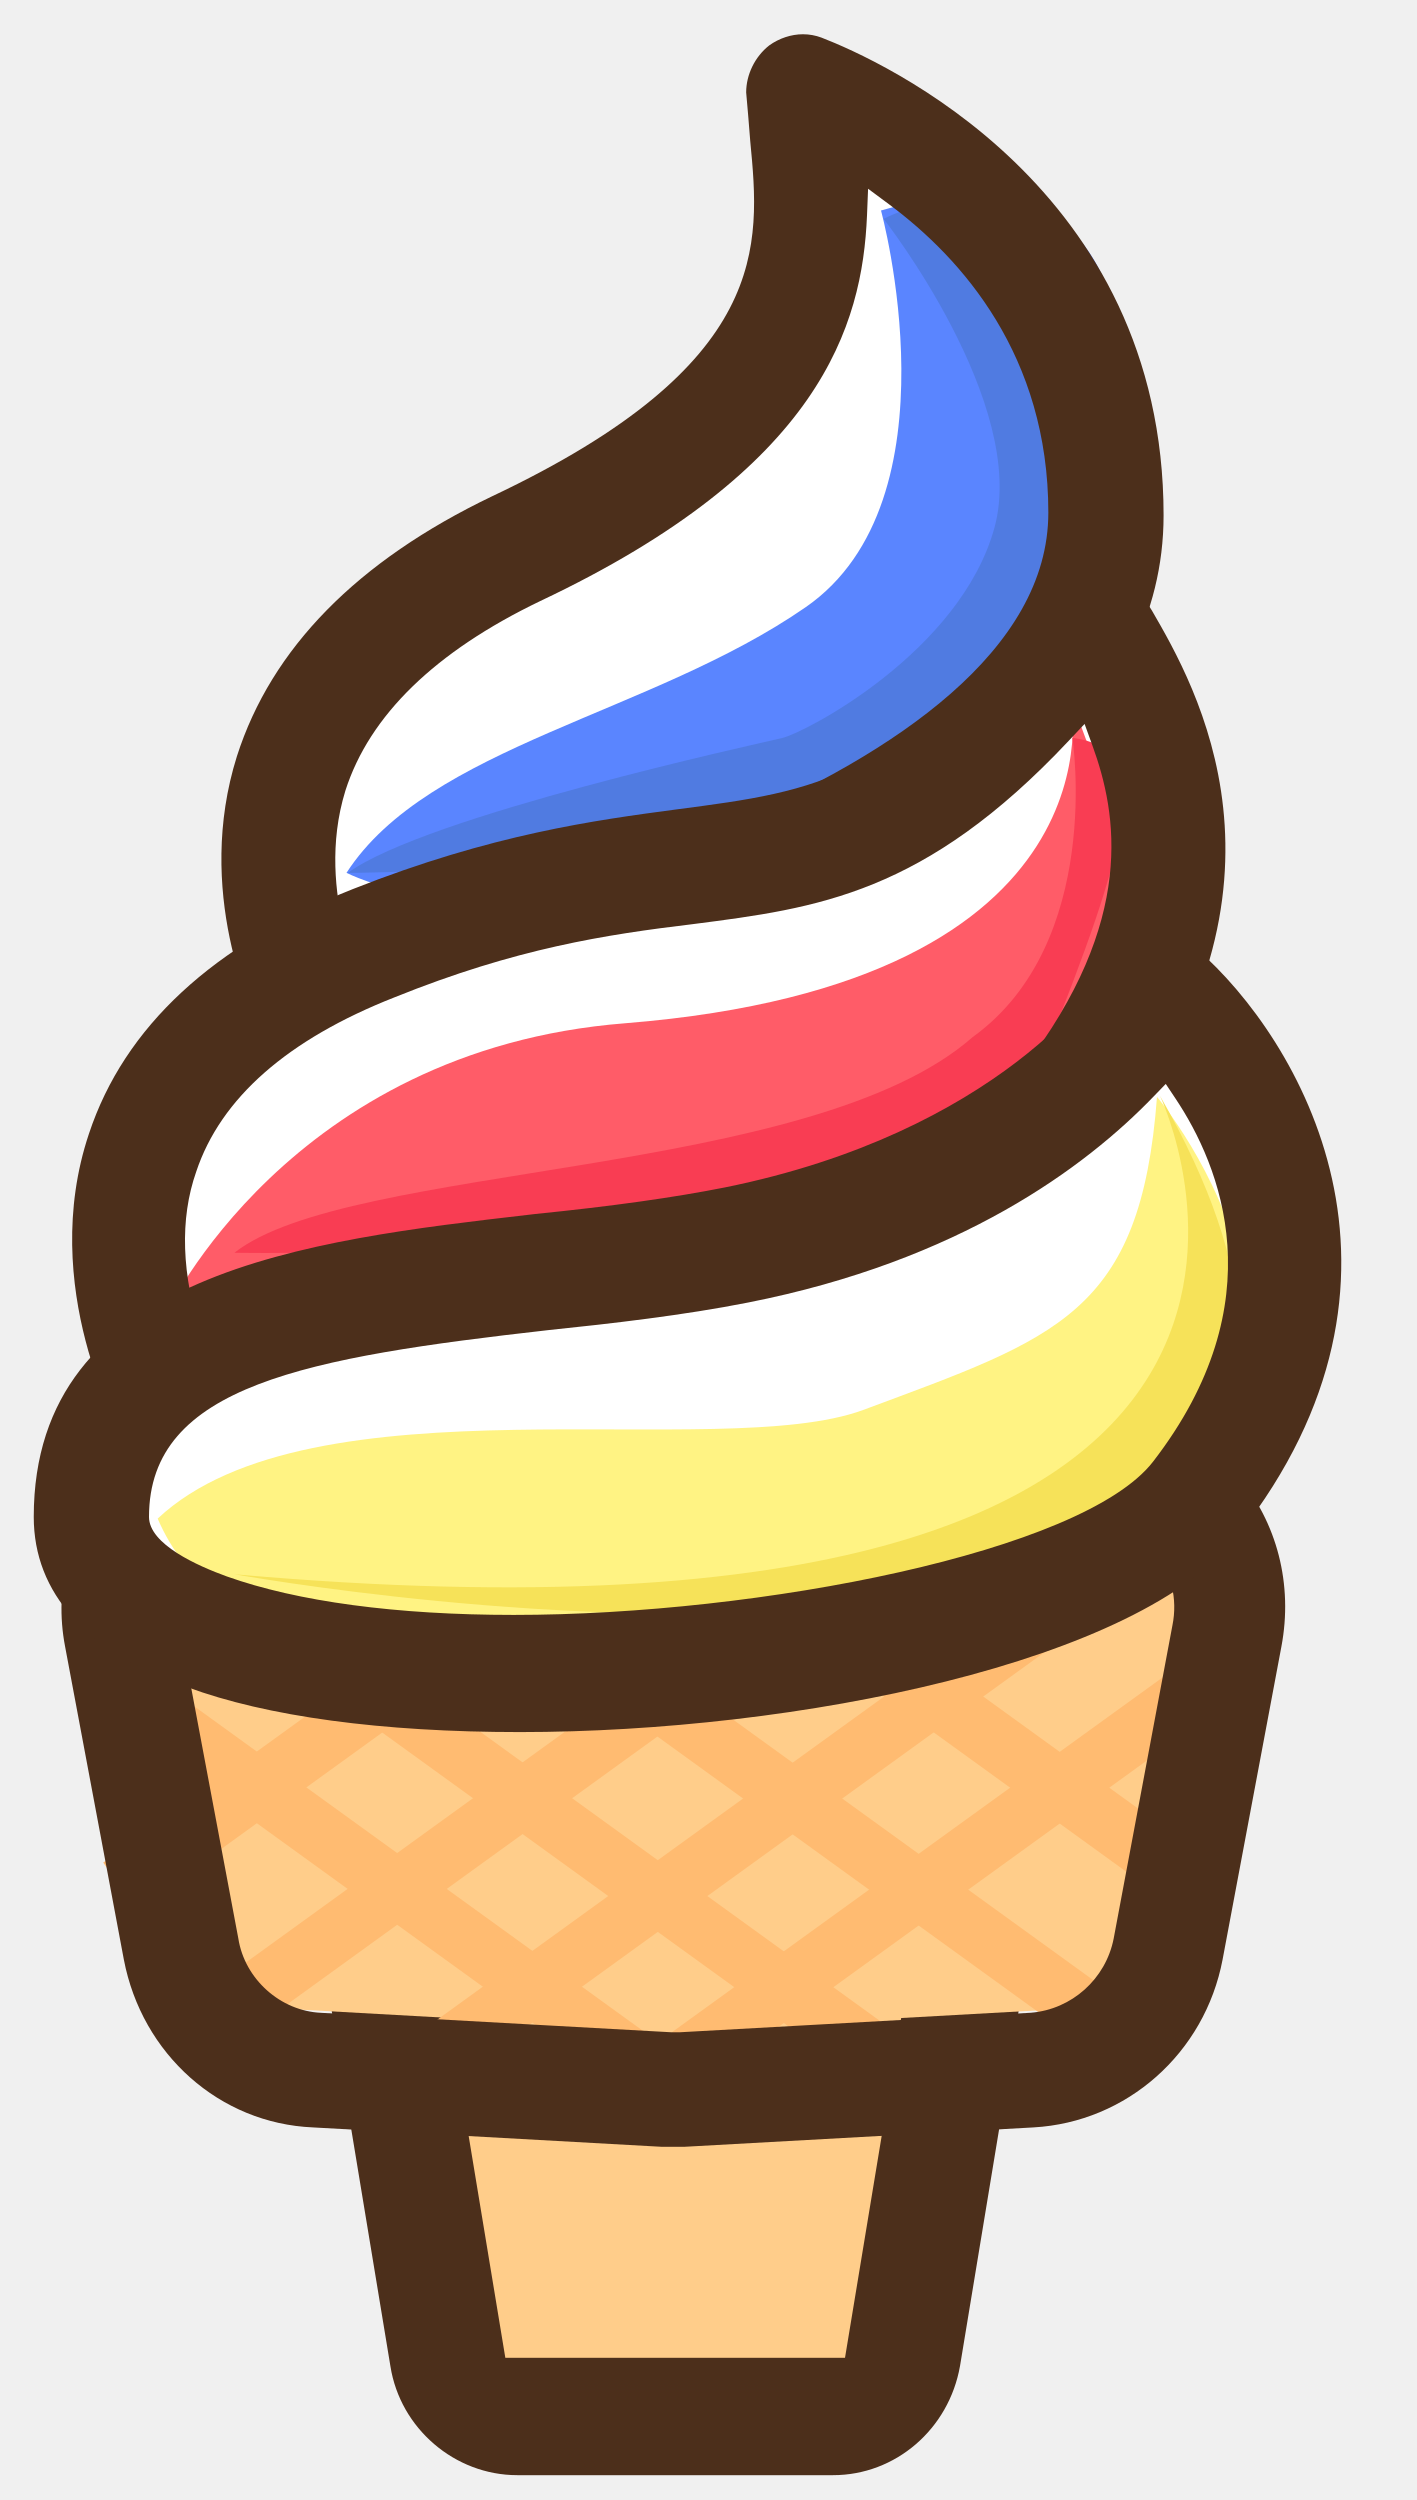
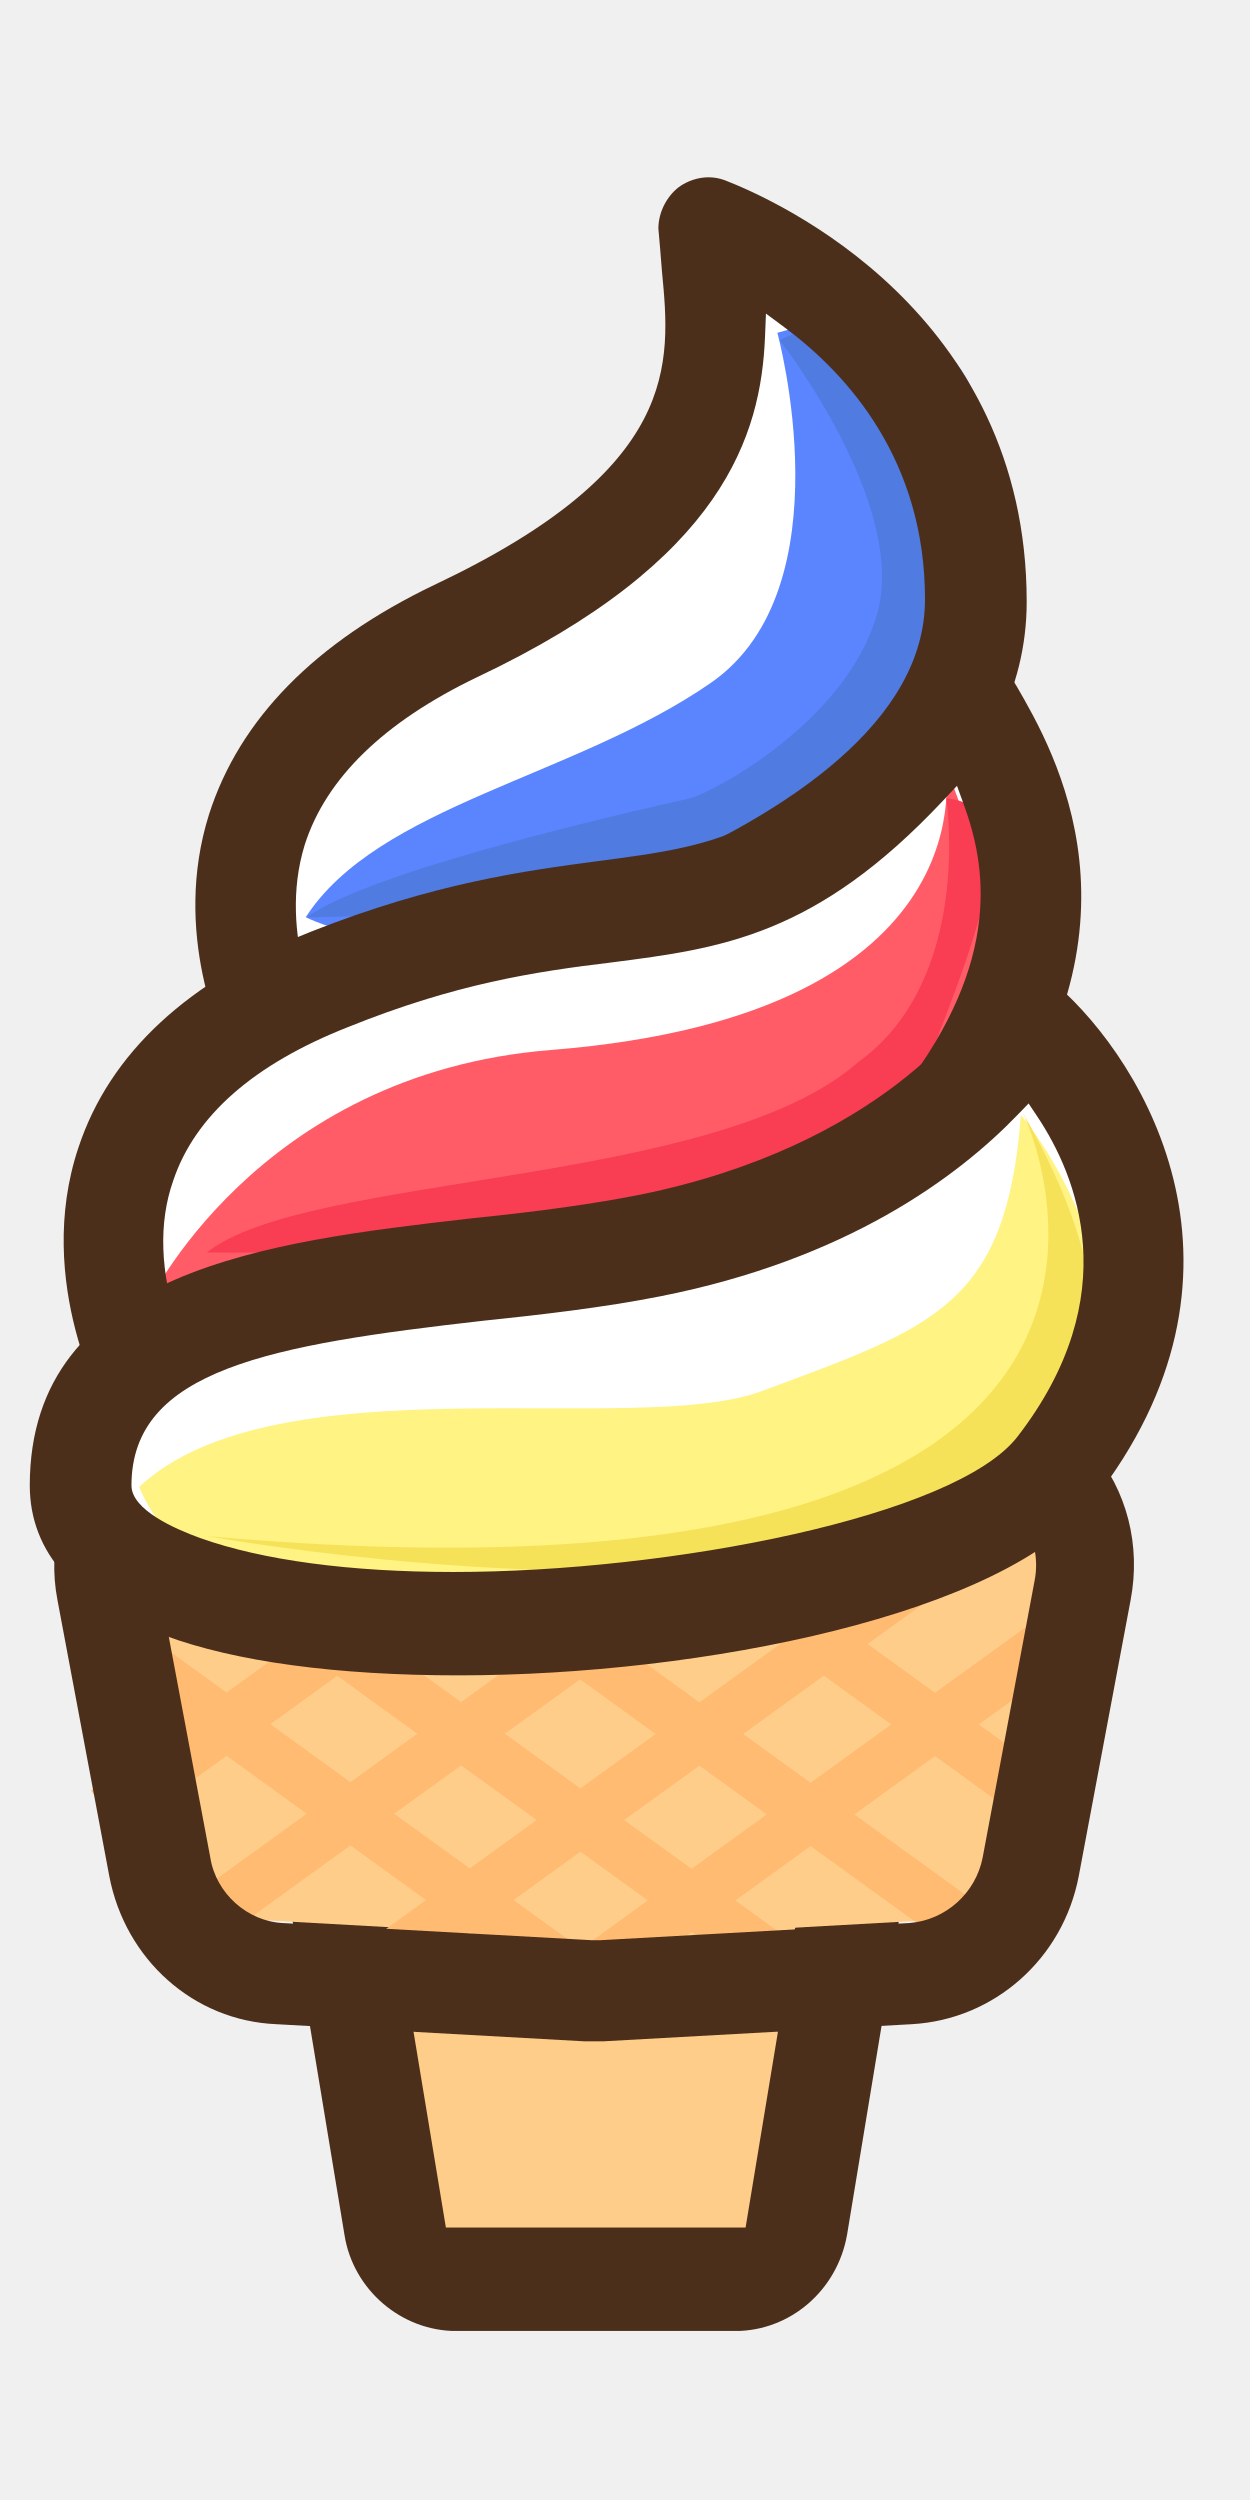
- <svg xmlns="http://www.w3.org/2000/svg" width="17" height="30" viewBox="0 0 17 30" fill="none">
+ <svg xmlns="http://www.w3.org/2000/svg" width="17" height="34" viewBox="0 0 17 30" fill="none">
  <g id="Icecream" clip-path="url(#clip0_1_8917)">
    <path id="Vector" d="M3.747 12.077C3.747 12.077 1.844 8.654 6.175 6.584C10.506 4.513 9.653 2.393 9.62 1.091C9.62 1.091 13.262 2.36 13.262 6.15C13.262 10.541 3.747 12.077 3.747 12.077Z" fill="white" />
    <path id="Vector_2" d="M10.572 2.526C10.572 2.526 11.524 5.999 9.67 7.285C7.816 8.571 5.142 8.954 4.158 10.474C4.158 10.474 5.552 11.192 7.767 10.624C9.982 10.057 13.263 6.684 13.263 6.684C13.263 6.684 14.674 1.307 10.572 2.526Z" fill="#5A85FF" />
    <path id="Vector_3" d="M10.604 2.627C10.604 2.627 12.343 4.848 11.933 6.334C11.523 7.82 9.669 8.788 9.39 8.855C9.112 8.922 5.109 9.79 4.173 10.475C4.173 10.475 8.57 10.441 9.801 9.757C11.047 9.072 13.721 7.269 13.114 5.833C12.508 4.397 11.95 1.909 10.604 2.627Z" fill="#507BE1" />
    <path id="Vector_4" d="M3.902 12.787C3.837 12.774 3.794 12.774 3.748 12.774C3.502 12.774 3.276 12.641 3.158 12.428C3.014 12.147 2.334 10.691 2.843 9.075C3.257 7.78 4.287 6.731 5.904 5.956C9.258 4.37 9.123 2.949 9.003 1.695C8.987 1.478 8.97 1.294 8.954 1.109C8.954 0.897 9.058 0.68 9.232 0.544C9.349 0.46 9.494 0.411 9.636 0.411C9.712 0.411 9.787 0.425 9.857 0.451C10.559 0.723 13.963 2.242 13.963 6.184C13.963 11.04 4.633 12.667 3.902 12.787ZM10.404 2.587C10.348 3.904 9.852 5.62 6.482 7.213C5.22 7.82 4.434 8.585 4.145 9.487C3.949 10.12 4.026 10.732 4.125 11.135L4.164 11.295L4.323 11.263C5.168 11.088 12.58 9.466 12.58 6.151C12.58 4.269 11.543 3.103 10.673 2.455L10.417 2.265L10.404 2.587Z" fill="#4C2F1B" />
    <path id="Vector_5" d="M2.055 16.851C2.055 16.851 -0.094 13.144 4.5 11.308C8.864 9.555 9.881 11.274 13.014 7.284C13.457 8.102 15.049 10.373 12.834 13.228C11.866 14.48 4.336 16.918 2.055 16.851Z" fill="white" />
    <path id="Vector_6" d="M12.851 8.388C12.851 8.388 13.54 11.794 7.503 12.279C3.467 12.596 1.991 15.768 1.991 15.768L11.293 14.115L13.983 11.427L12.851 8.388Z" fill="#FF5C68" />
    <path id="Vector_7" d="M6.208 29.008C5.798 29.008 5.437 28.707 5.371 28.29L4.452 22.73C4.403 22.48 4.485 22.212 4.649 22.029C4.813 21.828 5.043 21.728 5.305 21.728H10.932C11.178 21.728 11.425 21.845 11.589 22.029C11.753 22.229 11.818 22.48 11.786 22.73L10.867 28.29C10.801 28.707 10.44 29.008 10.03 29.008H6.208Z" fill="#FFCD8A" />
    <path id="Vector_8" d="M6.207 29.702C5.457 29.702 4.802 29.14 4.685 28.395L3.766 22.833C3.691 22.361 3.815 21.895 4.104 21.556C4.408 21.201 4.839 20.998 5.289 20.998H10.916C11.366 20.998 11.797 21.201 12.1 21.556C12.389 21.909 12.514 22.376 12.438 22.834L11.52 28.393C11.386 29.151 10.745 29.702 9.997 29.702H6.207V29.702ZM6.064 28.294H10.14L11.116 22.389H5.088L6.064 28.294Z" fill="#4C2F1B" />
    <path id="Vector_9" d="M12.575 24.118L8.162 24.364H8.058L3.645 24.118C3.214 24.101 2.835 23.767 2.766 23.328L2.025 19.381C1.922 18.785 2.37 18.223 2.956 18.223H13.264C13.868 18.223 14.316 18.785 14.195 19.381L13.454 23.329C13.368 23.767 13.006 24.083 12.575 24.118Z" fill="#FFCD8A" />
    <path id="Vector_10" d="M1.237 20.544L1.636 19.973L8.683 25.07L8.284 25.642L1.237 20.544ZM3.55 20.041L3.949 19.469L10.996 24.567L10.597 25.138L3.55 20.041ZM6.195 19.613L6.594 19.042L13.641 24.139L13.242 24.711L6.195 19.613ZM8.031 18.493L8.43 17.922L14.541 22.342L14.142 22.914L8.031 18.493Z" fill="#FFBB71" />
    <path id="Vector_11" d="M7.104 25.08L14.152 19.984L14.551 20.556L7.503 25.652L7.104 25.08ZM4.799 24.56L13.518 18.255L13.918 18.826L5.198 25.132L4.799 24.56ZM2.129 24.144L9.176 19.047L9.575 19.619L2.528 24.716L2.129 24.144ZM1.239 22.351L7.351 17.931L7.75 18.503L1.638 22.923L1.239 22.351Z" fill="#FFBB71" />
    <path id="Vector_12" d="M7.948 25.762L3.757 25.529C2.637 25.482 1.704 24.654 1.486 23.514L0.781 19.758C0.644 19.046 0.835 18.3 1.304 17.712C1.784 17.129 2.454 16.807 3.19 16.807H13.017C13.746 16.807 14.432 17.144 14.851 17.707C15.328 18.271 15.517 19.016 15.377 19.758L14.671 23.515C14.457 24.638 13.523 25.466 12.401 25.529L8.205 25.762H7.948ZM3.206 18.199C2.895 18.199 2.6 18.34 2.395 18.589C2.185 18.844 2.097 19.177 2.153 19.503L2.86 23.262C2.936 23.748 3.365 24.134 3.856 24.154L8.053 24.387L8.161 24.387L12.37 24.153C12.862 24.113 13.269 23.747 13.364 23.263L14.069 19.505C14.134 19.186 14.054 18.856 13.85 18.601C13.645 18.345 13.342 18.199 13.017 18.199H3.206Z" fill="#4C2F1B" />
    <path id="Vector_13" d="M12.869 8.855C12.869 8.855 13.247 11.309 11.672 12.445C9.736 14.148 4.191 13.947 2.813 15.033C2.813 15.033 11.508 15.216 12.525 12.678C13.542 10.14 13.87 8.972 12.869 8.855Z" fill="#F93D53" />
    <path id="Vector_14" d="M2.04 17.566C1.811 17.566 1.6 17.437 1.462 17.213C1.446 17.188 0.449 15.447 1.068 13.603C1.493 12.322 2.558 11.335 4.234 10.669C5.906 10.008 7.14 9.843 8.132 9.711C9.827 9.489 10.76 9.366 12.59 7.043C12.717 6.878 12.903 6.785 13.102 6.785C13.127 6.785 13.151 6.786 13.176 6.789C13.412 6.804 13.615 6.94 13.717 7.146C13.741 7.186 13.755 7.211 13.77 7.237C13.788 7.27 13.807 7.303 13.826 7.332C14.344 8.227 15.732 10.626 13.374 13.675C12.174 15.221 4.51 17.566 2.122 17.566H2.04V17.566ZM12.827 8.887C11.095 10.732 9.808 10.897 8.319 11.089C7.264 11.216 6.195 11.379 4.734 11.968C3.451 12.473 2.65 13.176 2.355 14.059C2.155 14.629 2.177 15.296 2.421 16.04L2.463 16.17L2.597 16.157C5.233 15.909 11.567 13.726 12.279 12.82C13.641 11.046 13.405 9.759 13.109 8.946L13.015 8.687L12.827 8.887Z" fill="#4C2F1B" />
    <path id="Vector_15" d="M13.688 11.927C13.688 11.927 12.704 14.164 8.848 14.949C5.748 15.567 1.105 15.166 1.088 18.205C1.088 21.094 12.9 20.593 14.36 17.988C16.477 14.198 13.688 11.927 13.688 11.927Z" fill="white" />
    <path id="Vector_16" d="M1.892 18.223C3.746 16.486 8.635 17.555 10.357 16.92C12.687 16.052 13.688 15.768 13.884 13.163C13.884 13.163 16.87 16.686 13.048 19.057C10.833 20.393 3.221 21.345 1.892 18.223Z" fill="#FFF383" />
    <path id="Vector_17" d="M13.919 13.148C13.919 13.148 17.283 20.177 2.813 18.891C2.829 18.891 18.874 21.813 13.919 13.148Z" fill="#F6E259" />
    <path id="Vector_18" d="M6.239 20.785C4.578 20.785 3.198 20.598 2.246 20.245C1.04 19.824 0.405 19.118 0.405 18.203C0.405 15.264 3.699 14.883 6.346 14.577L6.422 14.568C7.344 14.475 8.09 14.37 8.699 14.249C11.948 13.591 13.229 11.807 13.339 11.522L13.325 11.577C13.428 11.393 13.598 11.269 13.801 11.227C13.838 11.219 13.876 11.216 13.913 11.216C14.069 11.216 14.234 11.28 14.365 11.391C15.595 12.467 17.286 15.322 14.866 18.413C13.693 19.955 9.546 20.785 6.239 20.785ZM13.844 13.157C13.024 14.009 11.514 15.13 8.979 15.63C8.213 15.782 7.338 15.883 6.583 15.961C3.686 16.289 1.788 16.622 1.788 18.203C1.788 18.532 2.373 18.791 2.721 18.917C3.568 19.219 4.758 19.379 6.165 19.379C9.116 19.379 12.992 18.625 13.835 17.542C15.321 15.62 14.642 13.985 14.105 13.181L13.989 13.007L13.844 13.157Z" fill="#4C2F1B" />
  </g>
  <defs>
    <clipPath id="clip0_1_8917">
      <rect width="15.691" height="29.29" fill="white" transform="translate(0.404785 0.410889)" />
    </clipPath>
  </defs>
</svg>
